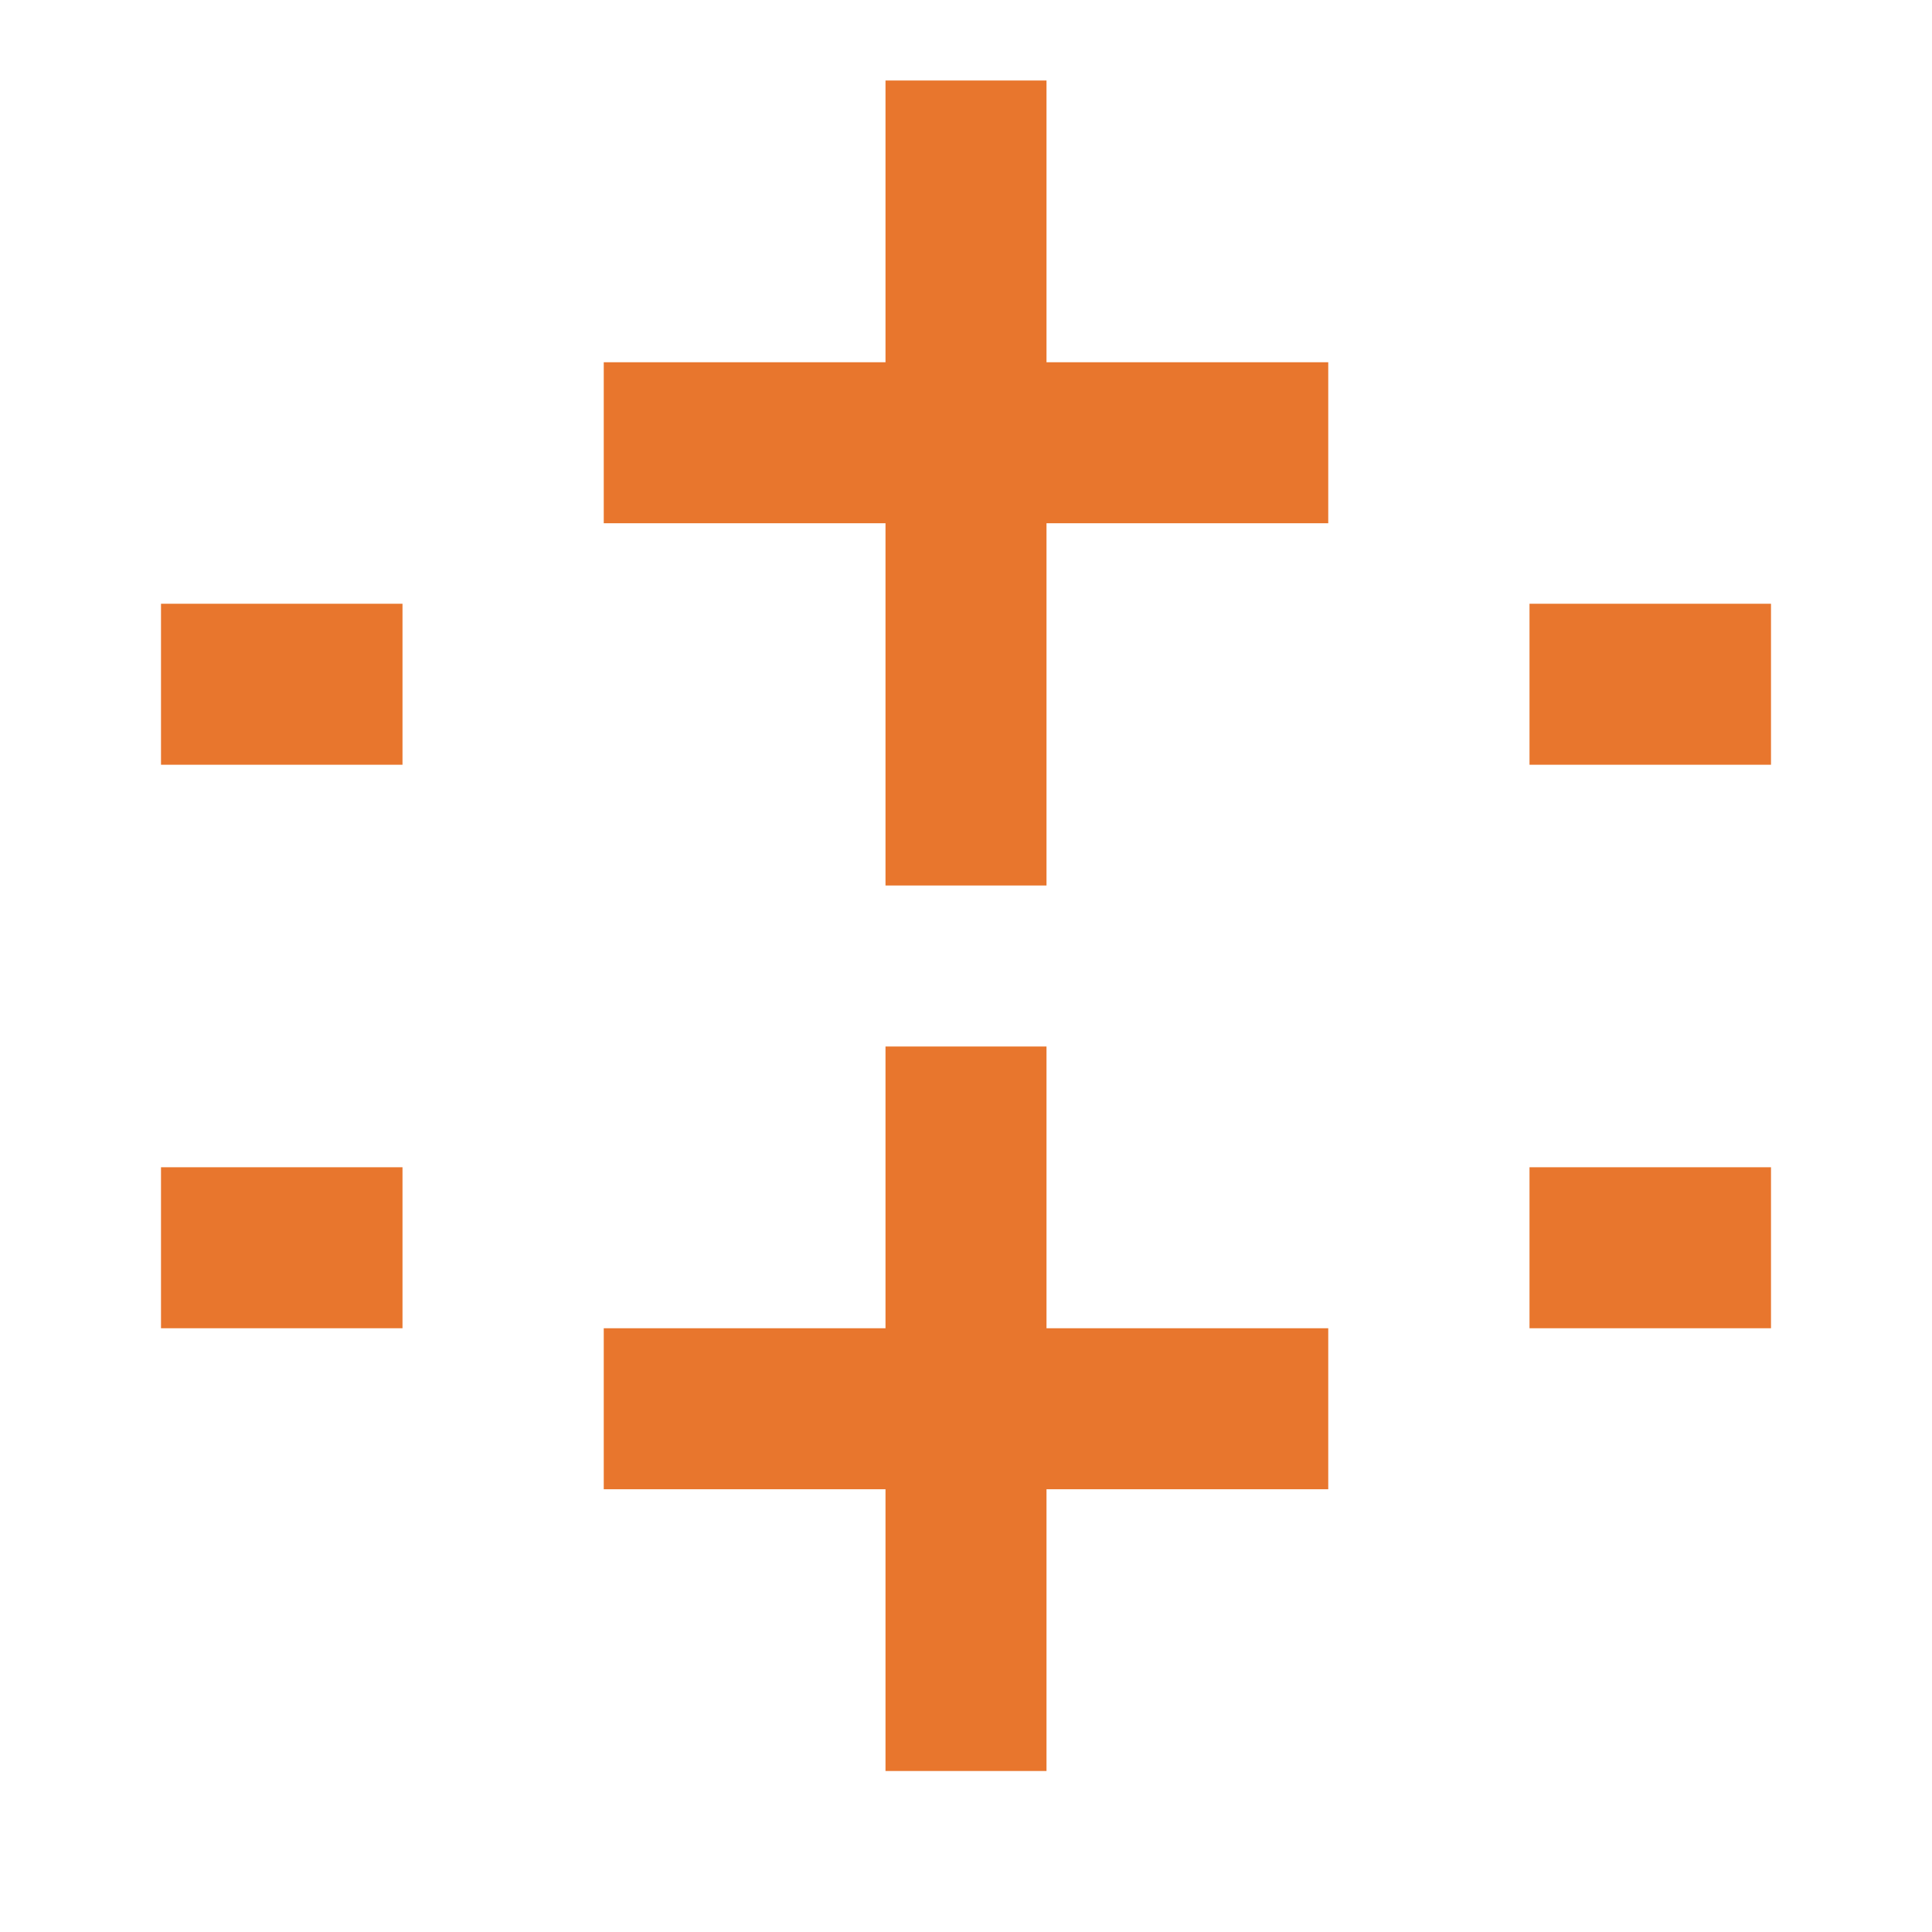
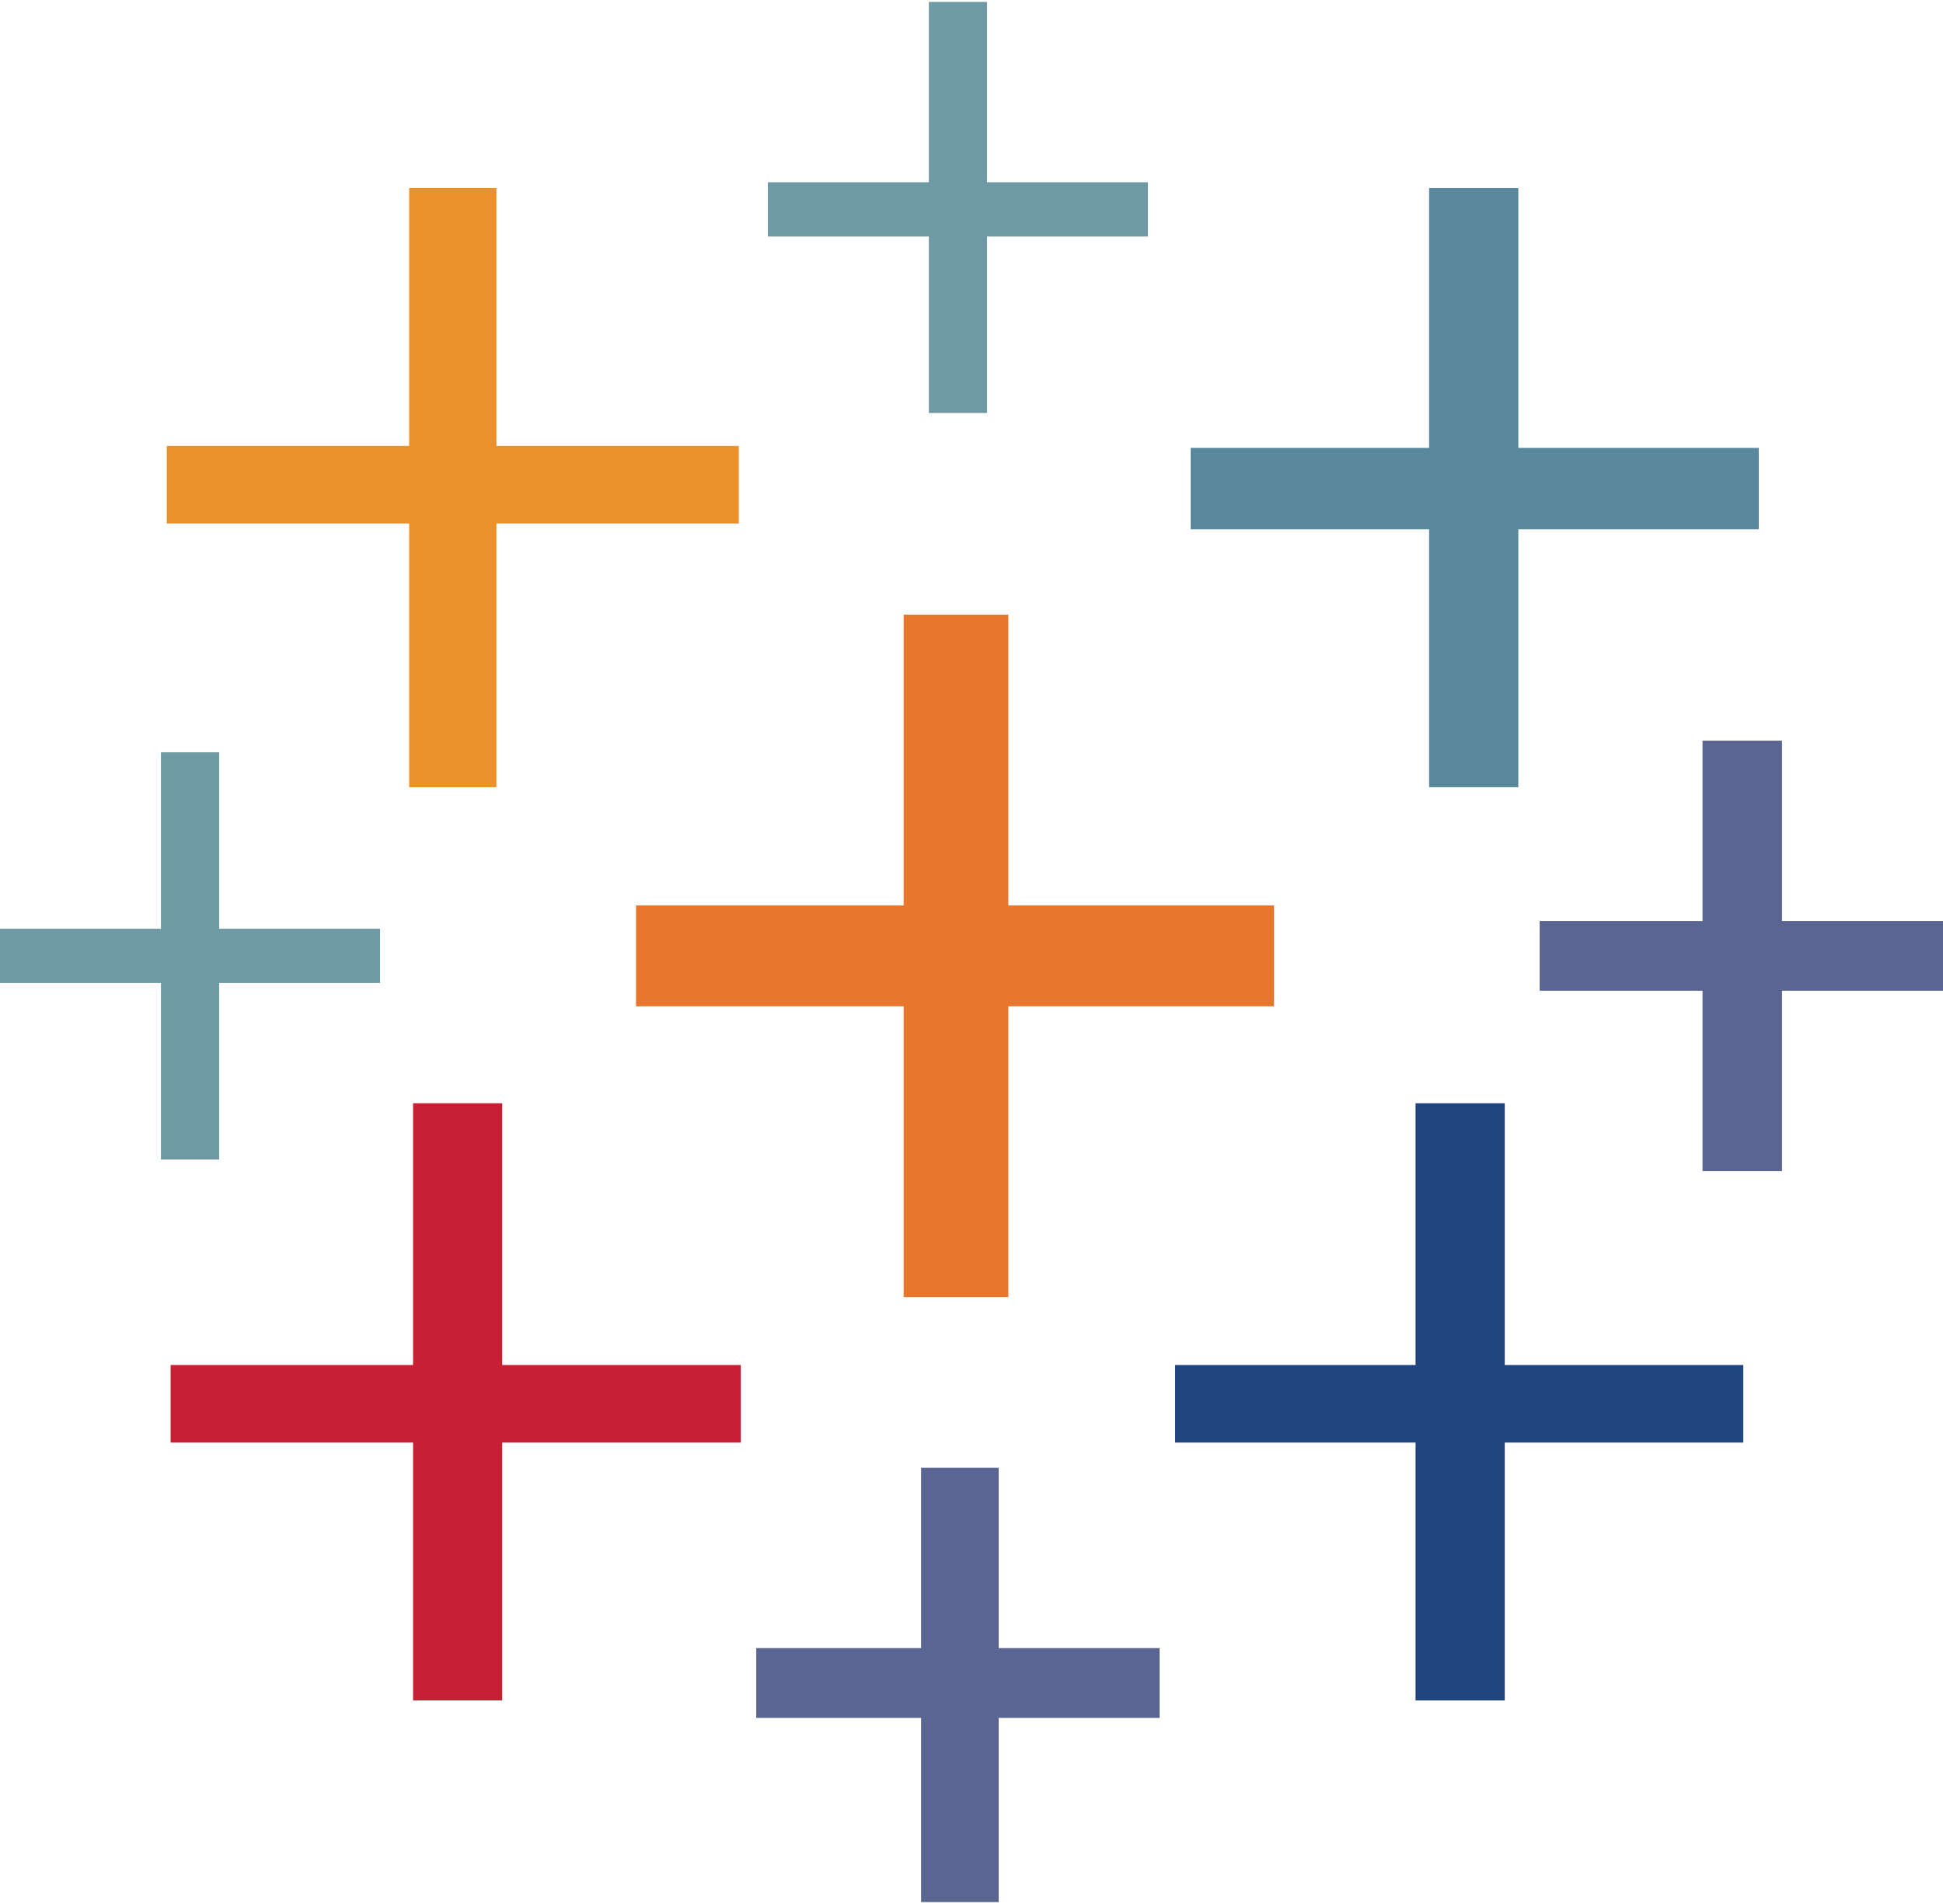
- <svg xmlns="http://www.w3.org/2000/svg" viewBox="0 0 24 24" fill="#E8762D">
-   <path d="M11 1h2v3.5h3.5v2H13V11h-2V6.5H7.5v-2H11V1zm0 12h2v3.5h3.5v2H13V22h-2v-3.5H7.5v-2H11V13zM2 9.5h3v-2H2v2zm17 0h3v-2h-3v2zM2 16.5h3v-2H2v2zm17 0h3v-2h-3v2z" />
+ <svg xmlns="http://www.w3.org/2000/svg" width="150px" height="147px" viewBox="0 0 150 147" version="1.1">
+   <g id="surface1">
+     <path style=" stroke:none;fill-rule:nonzero;fill:rgb(90.98%,46.275%,17.255%);fill-opacity:1;" d="M 98.352 77.691 L 77.844 77.691 L 77.844 100.148 L 69.762 100.148 L 69.762 77.691 L 49.102 77.691 L 49.102 69.906 L 69.762 69.906 L 69.762 47.453 L 77.844 47.453 L 77.844 69.906 L 98.352 69.906 Z M 98.352 77.691 " />
+     <path style=" stroke:none;fill-rule:nonzero;fill:rgb(78.039%,12.549%,20.784%);fill-opacity:1;" d="M 57.188 105.387 L 38.773 105.387 L 38.773 85.176 L 31.887 85.176 L 31.887 105.387 L 13.172 105.387 L 13.172 111.375 L 31.887 111.375 L 31.887 131.285 L 38.773 131.285 L 38.773 111.375 L 57.188 111.375 Z M 57.188 105.387 " />
+     <path style=" stroke:none;fill-rule:nonzero;fill:rgb(34.902%,52.941%,60.784%);fill-opacity:1;" d="M 135.777 34.578 L 117.215 34.578 L 117.215 14.52 L 110.328 14.52 L 110.328 34.578 L 91.918 34.578 L 91.918 40.867 L 110.328 40.867 L 110.328 60.777 L 117.215 60.777 L 117.215 40.867 L 135.777 40.867 Z M 135.777 34.578 " />
+     <path style=" stroke:none;fill-rule:nonzero;fill:rgb(35.686%,39.608%,56.863%);fill-opacity:1;" d="M 89.52 127.242 L 77.098 127.242 L 77.098 113.32 L 71.109 113.32 L 71.109 127.242 L 58.383 127.242 L 58.383 132.633 L 71.109 132.633 L 71.109 146.852 L 77.098 146.852 L 77.098 132.633 L 89.52 132.633 Z M 89.52 127.242 " />
+     <path style=" stroke:none;fill-rule:nonzero;fill:rgb(92.157%,56.863%,17.255%);fill-opacity:1;" d="M 57.035 34.43 L 38.324 34.43 L 38.324 14.52 L 31.586 14.52 L 31.586 34.43 L 12.875 34.43 L 12.875 40.418 L 31.586 40.418 L 31.586 60.777 L 38.324 60.777 L 38.324 40.418 L 57.035 40.418 Z M 57.035 34.43 " />
+     <path style=" stroke:none;fill-rule:nonzero;fill:rgb(35.686%,39.608%,56.863%);fill-opacity:1;" d="M 150 71.105 L 137.574 71.105 L 137.574 57.184 L 131.438 57.184 L 131.438 71.105 L 118.863 71.105 L 118.863 76.492 L 131.438 76.492 L 131.438 90.418 L 137.574 90.418 L 137.574 76.492 L 150 76.492 Z M 150 71.105 " />
+     <path style=" stroke:none;fill-rule:nonzero;fill:rgb(12.157%,26.667%,49.412%);fill-opacity:1;" d="M 134.582 105.387 L 116.168 105.387 L 116.168 85.176 L 109.281 85.176 L 109.281 105.387 L 90.719 105.387 L 90.719 111.375 L 109.281 111.375 L 109.281 131.285 L 116.168 131.285 L 116.168 111.375 L 134.582 111.375 Z M 134.582 105.387 " />
+     <path style=" stroke:none;fill-rule:nonzero;fill:rgb(43.922%,60%,65.098%);fill-opacity:1;" d="M 88.621 14.07 L 76.199 14.07 L 76.199 0.148 L 71.707 0.148 L 71.707 14.07 L 59.281 14.07 L 59.281 18.262 L 71.707 18.262 L 71.707 31.883 L 76.199 31.883 L 76.199 18.262 L 88.621 18.262 Z M 88.621 14.07 " />
+     <path style=" stroke:none;fill-rule:nonzero;fill:rgb(43.922%,60%,65.098%);fill-opacity:1;" d="M 29.34 71.703 L 16.918 71.703 L 16.918 58.082 L 12.426 58.082 L 12.426 71.703 L 0 71.703 L 0 75.895 L 12.426 75.895 L 12.426 89.52 L 16.918 89.52 L 16.918 75.895 L 29.34 75.895 Z M 29.34 71.703 " />
+   </g>
</svg>
